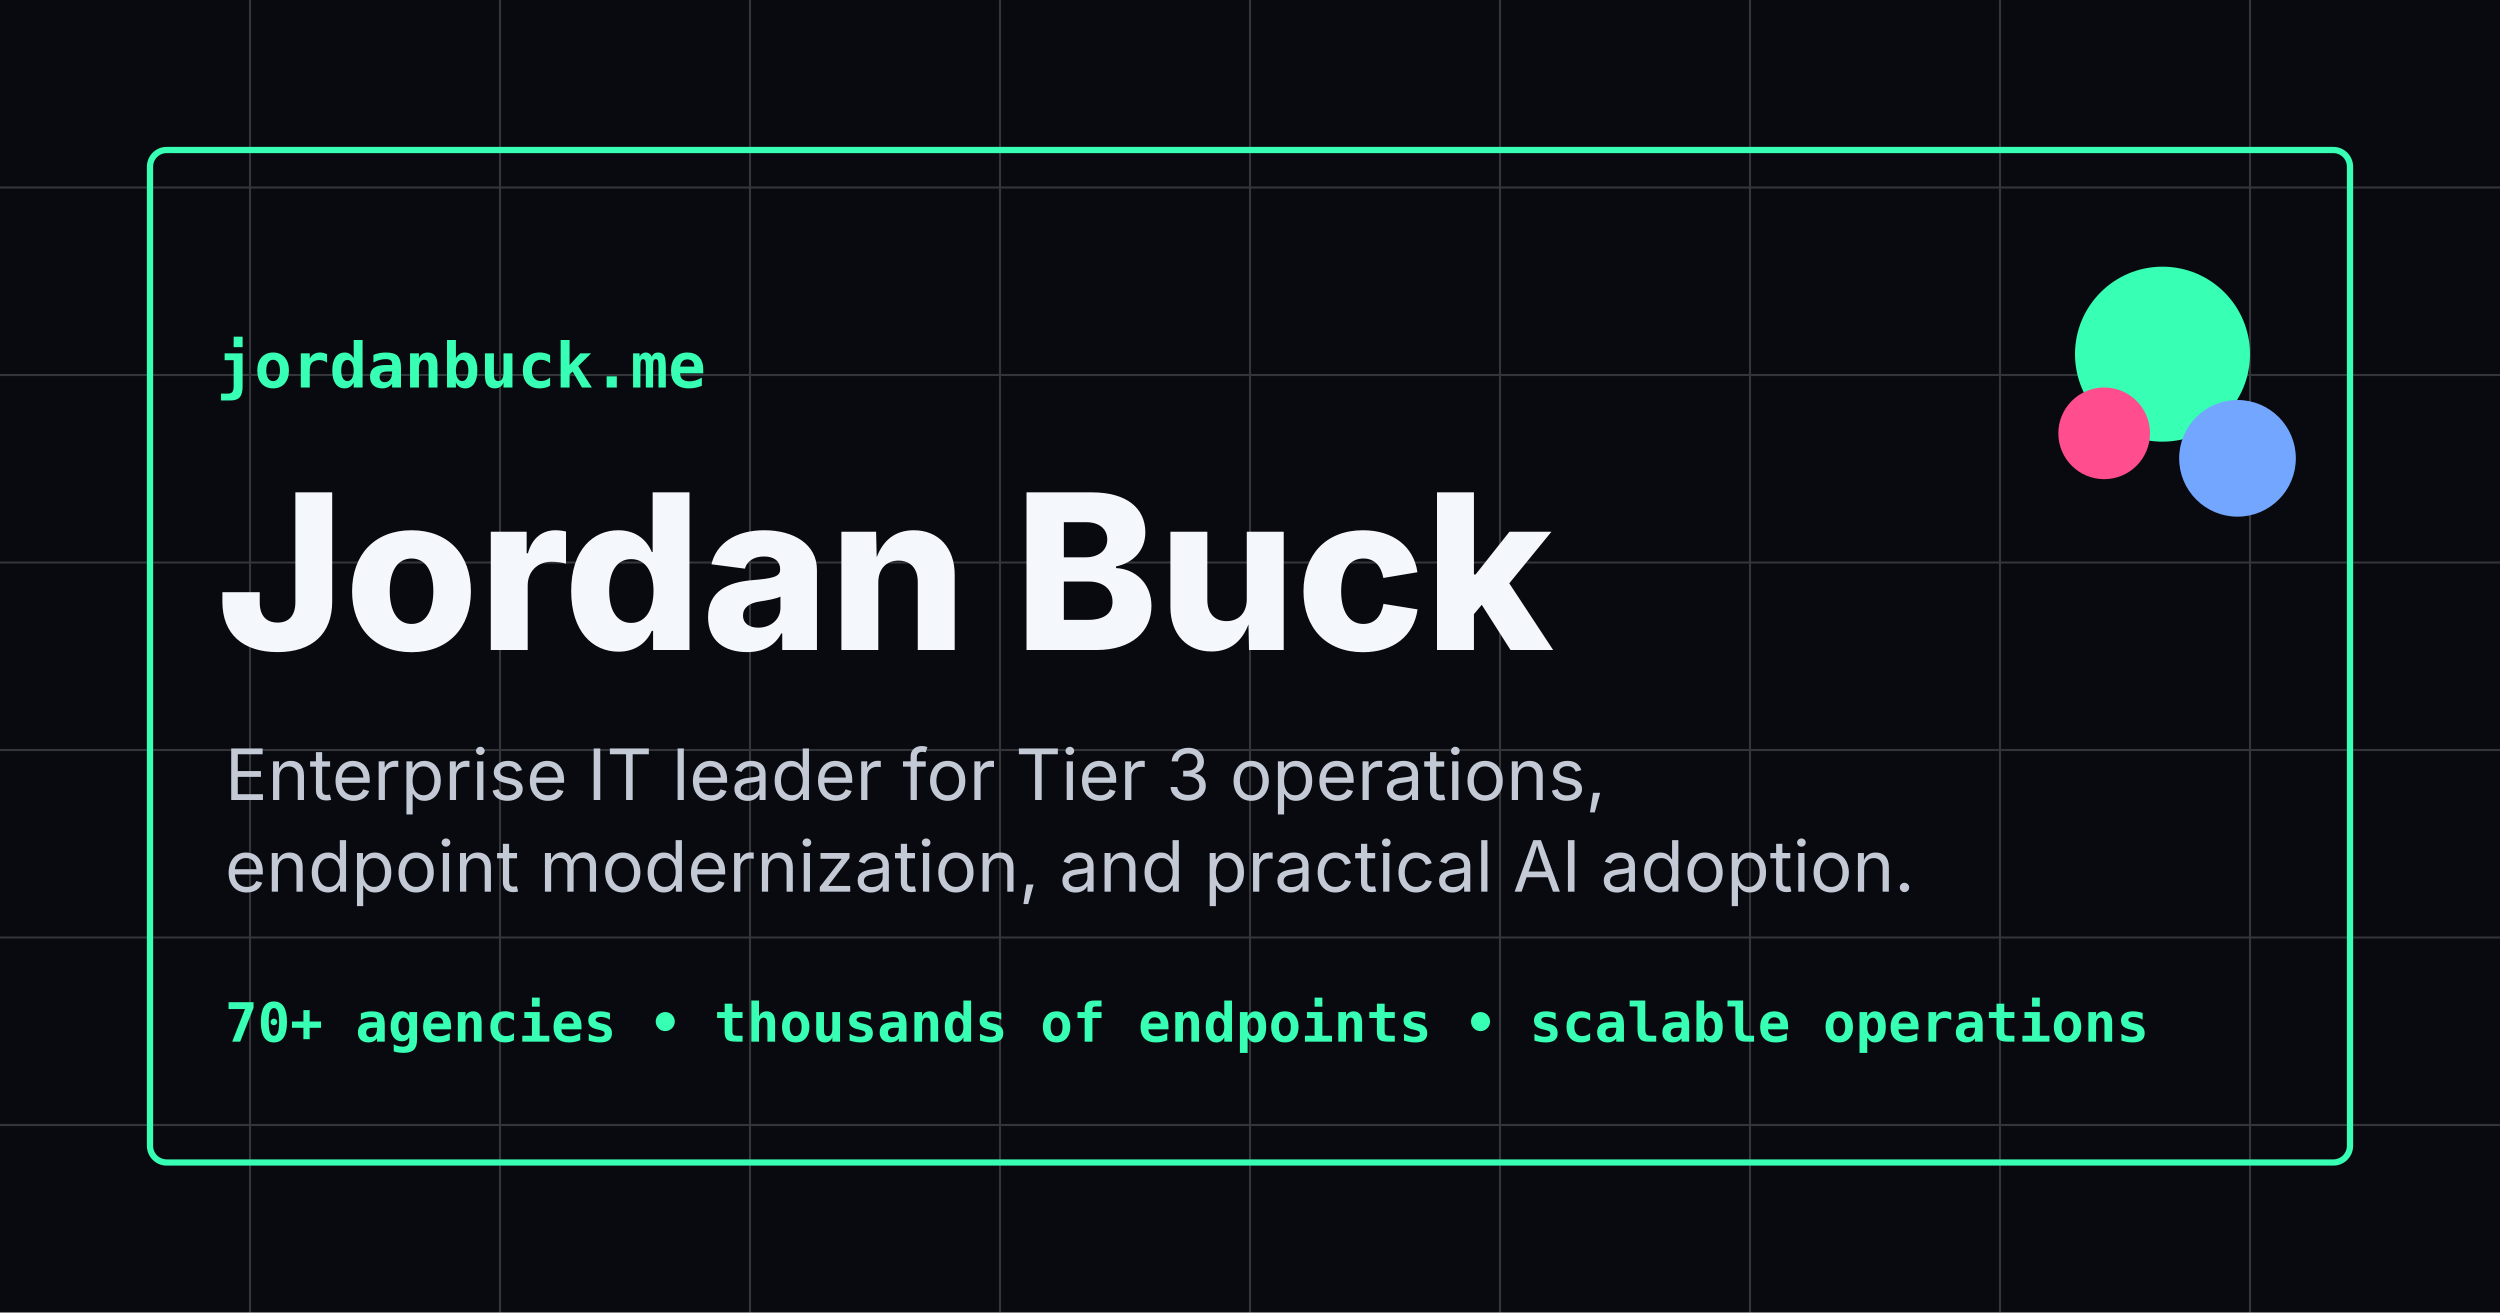
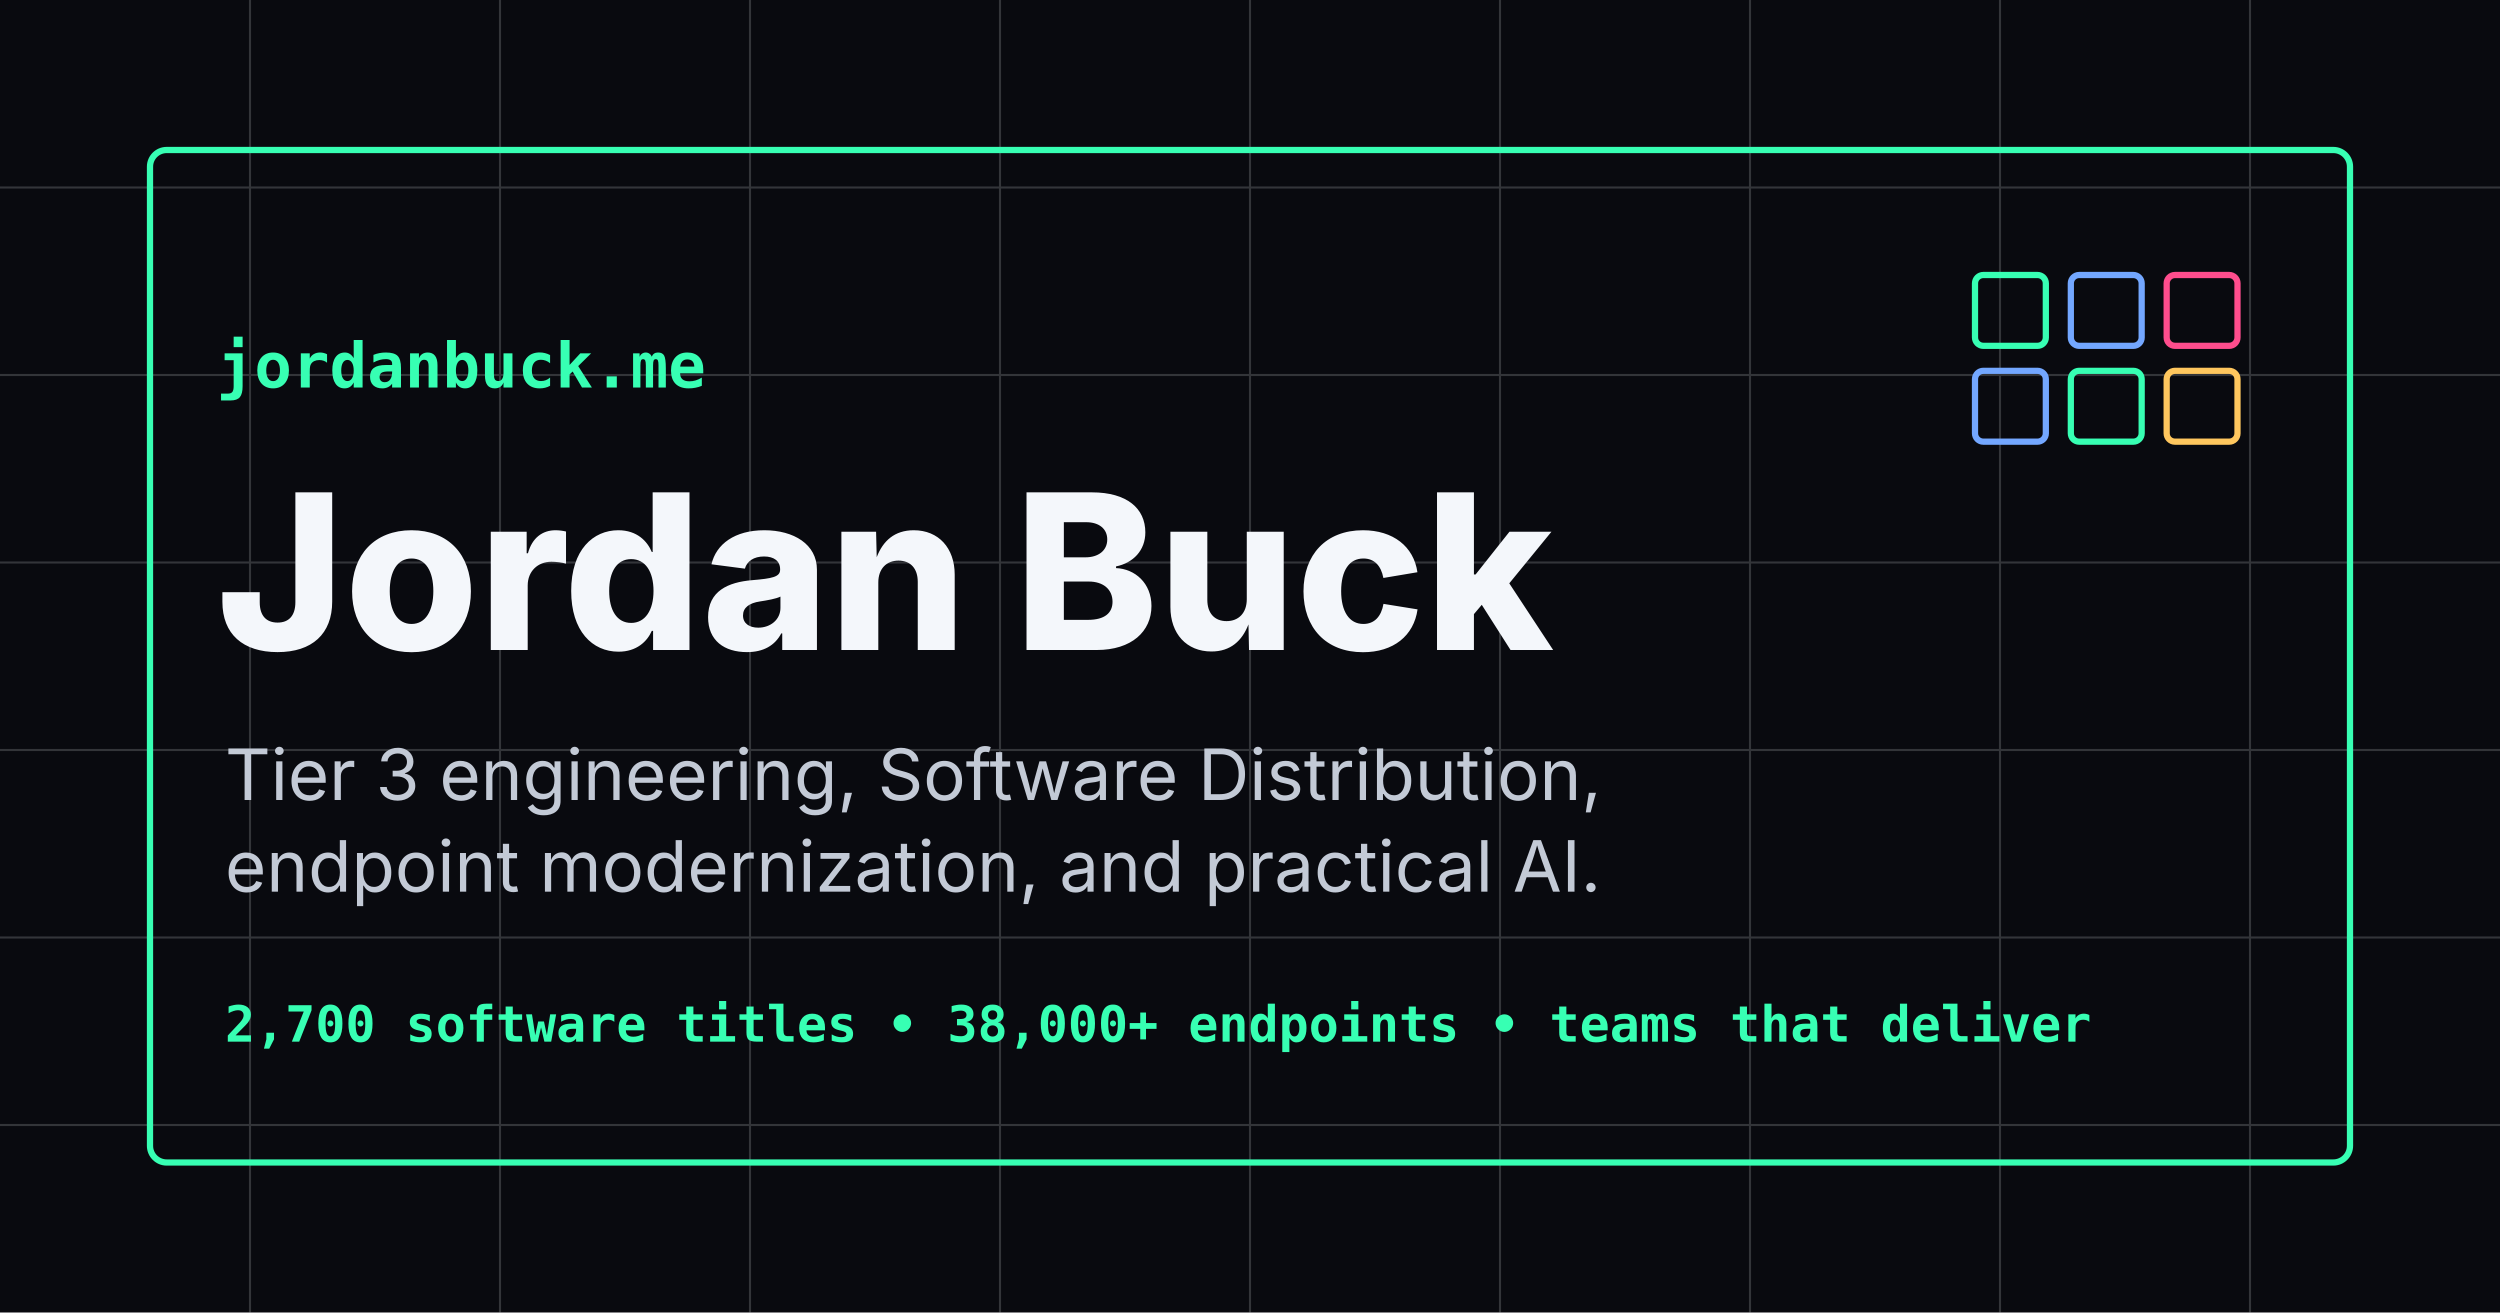
<svg xmlns="http://www.w3.org/2000/svg" viewBox="0 0 1200 630" role="img" aria-labelledby="title desc">
  <rect width="1200" height="630" fill="#090a0f" />
  <g opacity=".18" stroke="#f4f7fb">
    <path d="M0 90h1200M0 180h1200M0 270h1200M0 360h1200M0 450h1200M0 540h1200" />
    <path d="M120 0v630M240 0v630M360 0v630M480 0v630M600 0v630M720 0v630M840 0v630M960 0v630M1080 0v630" />
  </g>
  <rect x="72" y="72" width="1056" height="486" rx="8" fill="none" stroke="#37ffb3" stroke-width="3" />
  <text x="104" y="186" fill="#37ffb3" font-family="ui-monospace, SFMono-Regular, Consolas, monospace" font-size="30" font-weight="700">jordanbuck.me</text>
  <text x="104" y="312" fill="#f4f7fb" font-family="Inter, Arial, sans-serif" font-size="104" font-weight="800">Jordan Buck</text>
-   <text x="108" y="384" fill="#c3cad6" font-family="Inter, Arial, sans-serif" font-size="34">Enterprise IT leader for Tier 3 operations,</text>
-   <text x="108" y="428" fill="#c3cad6" font-family="Inter, Arial, sans-serif" font-size="34">endpoint modernization, and practical AI adoption.</text>
-   <text x="108" y="500" fill="#37ffb3" font-family="ui-monospace, SFMono-Regular, Consolas, monospace" font-size="26" font-weight="700">70+ agencies • thousands of endpoints • scalable operations</text>
-   <circle cx="1038" cy="170" r="42" fill="#37ffb3" />
-   <circle cx="1010" cy="208" r="22" fill="#ff4d8d" />
-   <circle cx="1074" cy="220" r="28" fill="#73a7ff" />
+   <text x="108" y="384" fill="#c3cad6" font-family="Inter, Arial, sans-serif" font-size="34">Tier 3 engineering, Software Distribution,</text>
+   <text x="108" y="428" fill="#c3cad6" font-family="Inter, Arial, sans-serif" font-size="34">endpoint modernization, and practical AI.</text>
+   <text x="108" y="500" fill="#37ffb3" font-family="ui-monospace, SFMono-Regular, Consolas, monospace" font-size="24" font-weight="700">2,700 software titles • 38,000+ endpoints • teams that deliver</text>
+   <g transform="translate(948 132)" fill="none" stroke-width="3">
+     <rect x="0" y="0" width="34" height="34" rx="4" stroke="#37ffb3" />
+     <rect x="46" y="0" width="34" height="34" rx="4" stroke="#73a7ff" />
+     <rect x="92" y="0" width="34" height="34" rx="4" stroke="#ff4d8d" />
+     <rect x="0" y="46" width="34" height="34" rx="4" stroke="#73a7ff" />
+     <rect x="46" y="46" width="34" height="34" rx="4" stroke="#37ffb3" />
+     <rect x="92" y="46" width="34" height="34" rx="4" stroke="#ffc75e" />
+   </g>
</svg>
